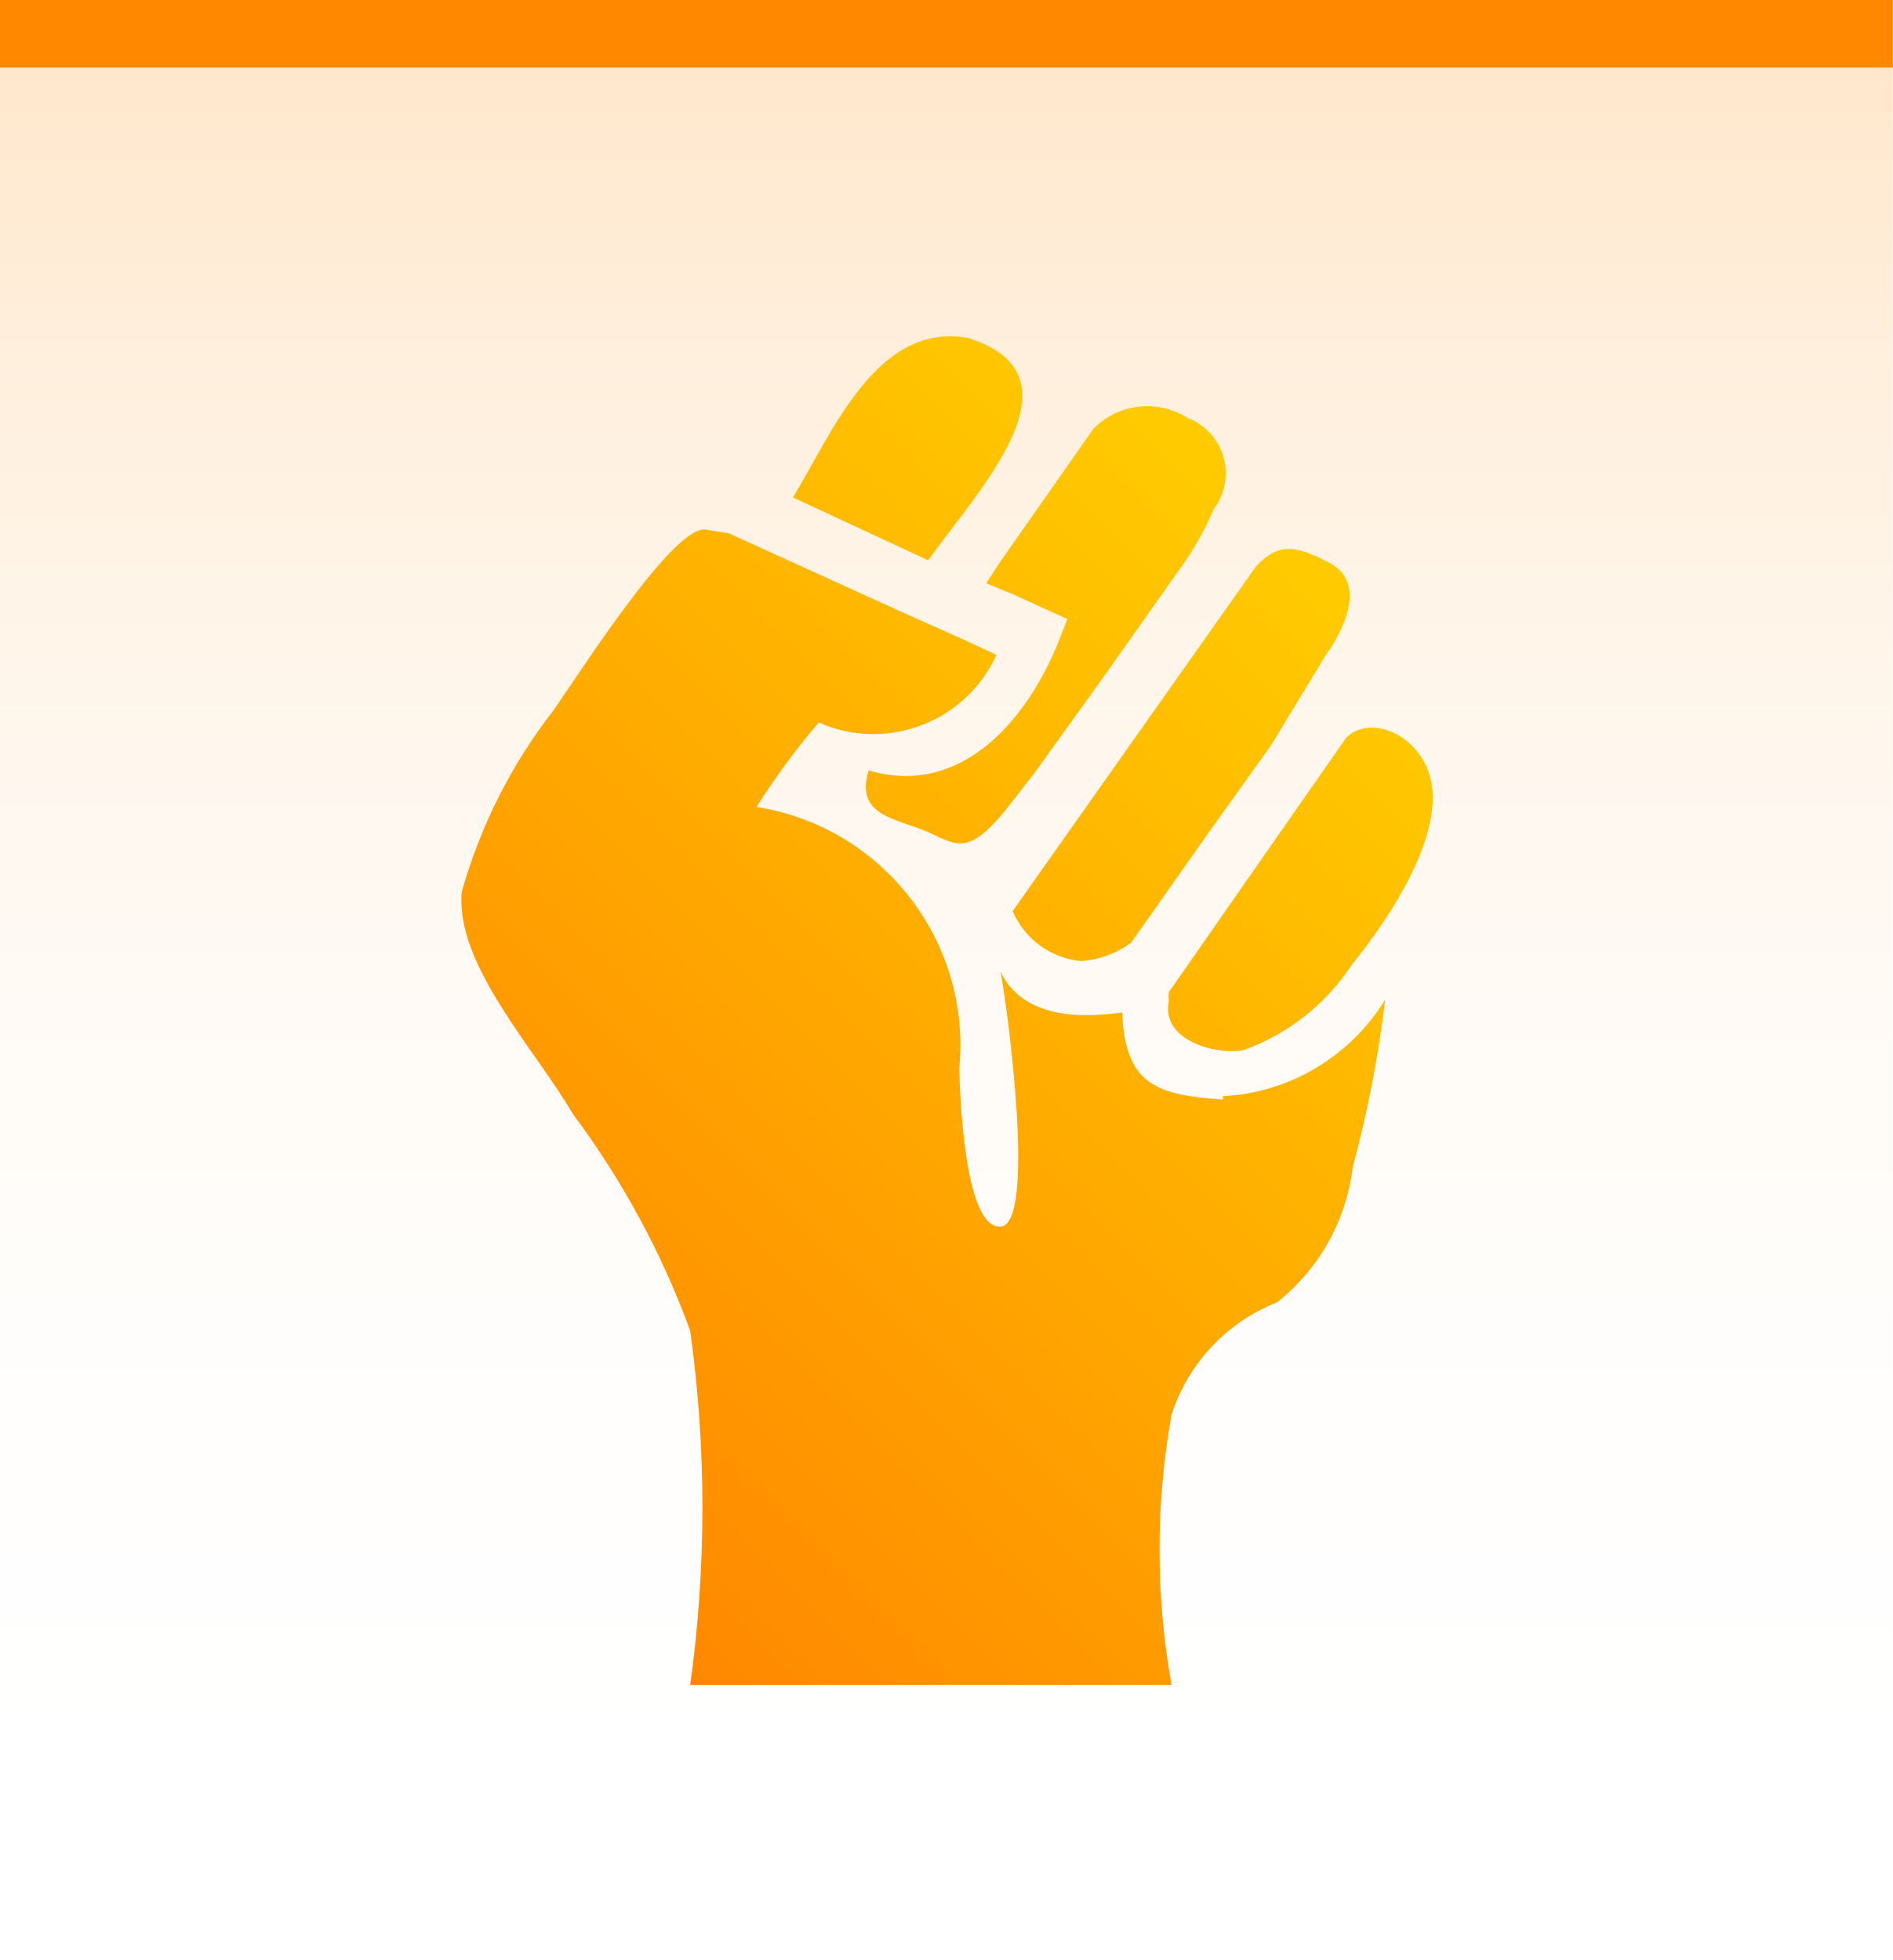
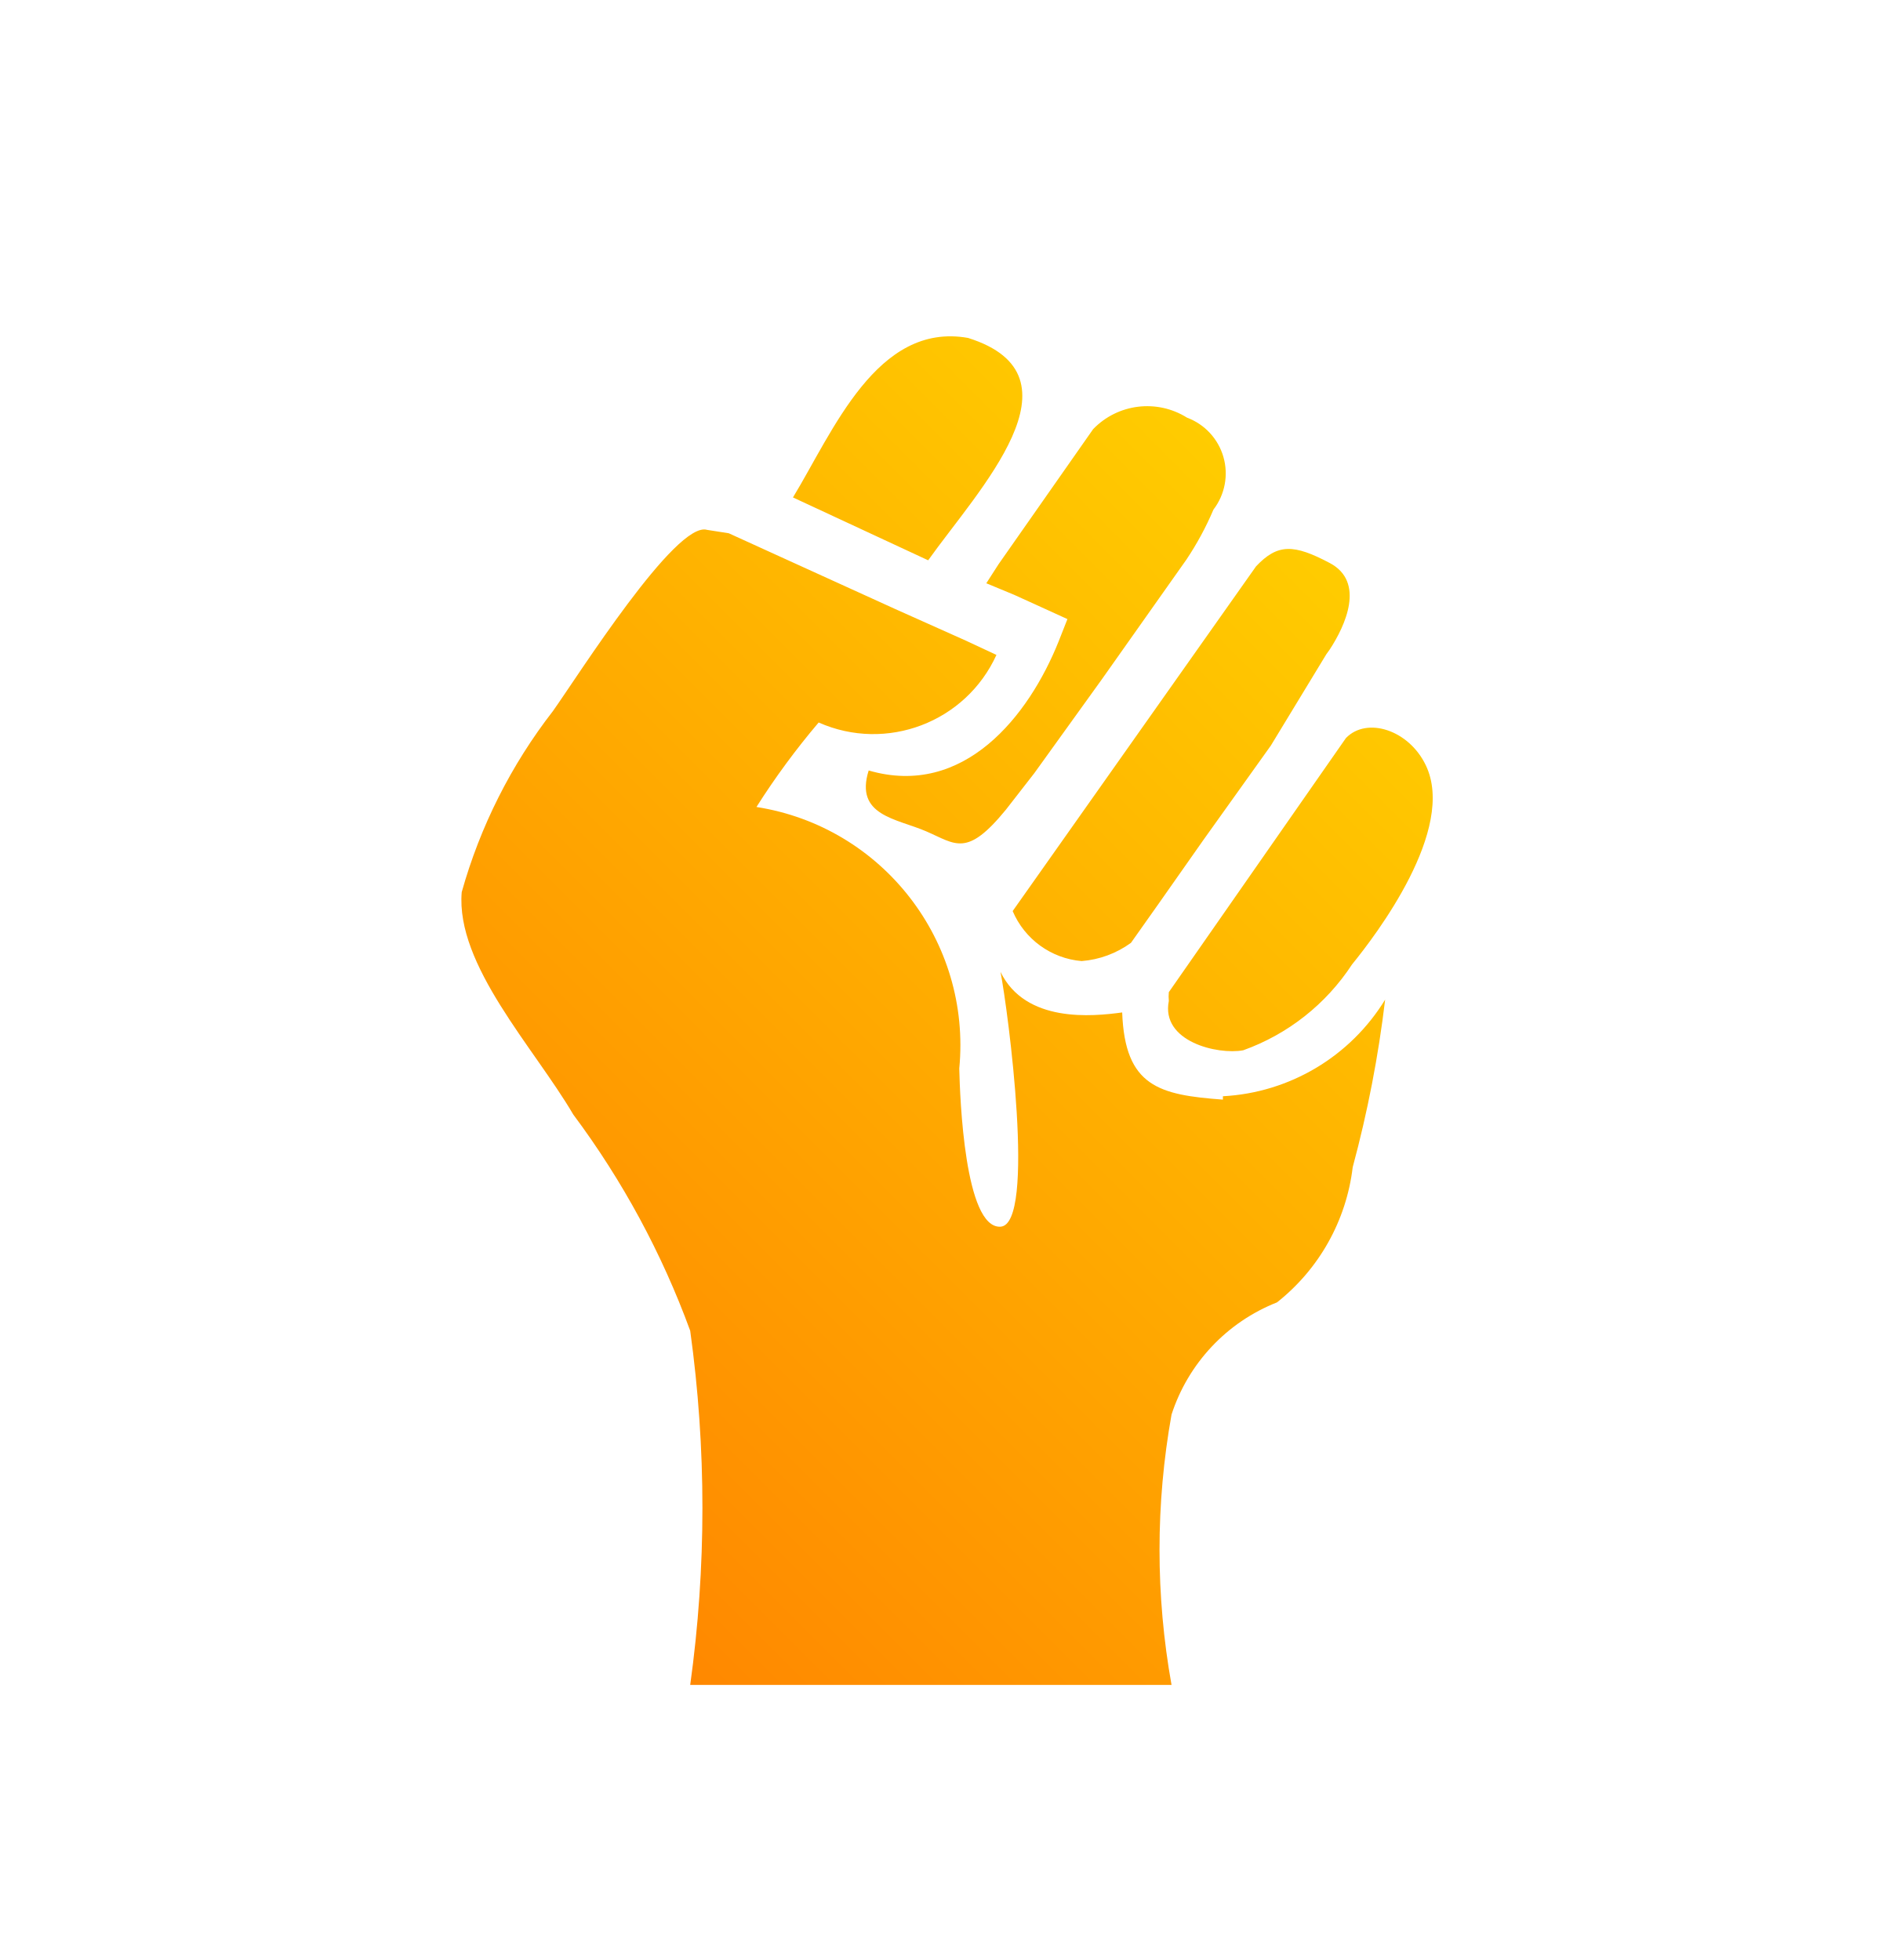
<svg xmlns="http://www.w3.org/2000/svg" xmlns:xlink="http://www.w3.org/1999/xlink" viewBox="0 0 28 29">
  <defs>
    <style>.cls-1{opacity:0.2;}.cls-2{fill:url(#Безымянный_градиент_134);}.cls-3{fill:url(#Безымянный_градиент_139);}.cls-4{fill:url(#Безымянный_градиент_26);}</style>
    <linearGradient id="Безымянный_градиент_134" x1="14" y1="29" x2="14" y2="1" gradientUnits="userSpaceOnUse">
      <stop offset="0" stop-color="#fff" />
      <stop offset="0.16" stop-color="#fffdfc" />
      <stop offset="0.29" stop-color="#fff9f2" />
      <stop offset="0.41" stop-color="#fff1e0" />
      <stop offset="0.52" stop-color="#ffe5c8" />
      <stop offset="0.63" stop-color="#ffd7a9" />
      <stop offset="0.74" stop-color="#ffc583" />
      <stop offset="0.84" stop-color="#ffb055" />
      <stop offset="0.94" stop-color="#ff9822" />
      <stop offset="1" stop-color="#f80" />
    </linearGradient>
    <linearGradient id="Безымянный_градиент_139" y1="0.5" x2="28" y2="0.5" gradientUnits="userSpaceOnUse">
      <stop offset="0" stop-color="#f80" />
      <stop offset="0.36" stop-color="#f80" />
    </linearGradient>
    <linearGradient id="Безымянный_градиент_26" x1="7.74" y1="22.44" x2="20.83" y2="9.35" gradientUnits="userSpaceOnUse">
      <stop offset="0" stop-color="#f80" />
      <stop offset="1" stop-color="#fc0" />
    </linearGradient>
    <symbol id="Новый_символ_9" data-name="Новый символ 9" viewBox="0 0 28 29">
-       <g class="cls-1">
-         <rect class="cls-2" y="1" width="28" height="28" />
-       </g>
-       <rect class="cls-3" width="28" height="1" />
      <path class="cls-4" d="M16,14.22a1.43,1.43,0,0,0,.73-.27l.41-.58.66-.94,1-1.4.82-1.35.05-.07c.23-.35.53-1,0-1.28s-.77-.29-1.09.05l-3.6,5.1A1.22,1.22,0,0,0,16,14.22Zm1.29.46a.65.65,0,0,0,0,.13c-.12.6.72.8,1.1.73A3.22,3.22,0,0,0,20,14.27c.35-.43,1.55-2,1.09-2.95-.25-.52-.87-.72-1.18-.4ZM14.32,5c-1.35-.24-2,1.39-2.59,2.36l2,.93C14.47,7.25,16.1,5.56,14.32,5Zm.27,3.63L15,8.8l.33.15.46.21-.13.33c-.44,1.1-1.4,2.32-2.81,1.91-.21.67.41.71.85.9s.6.39,1.18-.32l.42-.54.1-.14-.1.14,1-1.39h0l1.25-1.77a4.48,4.48,0,0,0,.4-.74.88.88,0,0,0-.39-1.36,1.11,1.11,0,0,0-1.39.17l-1.4,2Zm3.5,7.64c-.94-.07-1.45-.19-1.49-1.29-.44.06-1.43.16-1.8-.6.11.56.53,3.74,0,3.77s-.6-1.91-.61-2.34a3.57,3.57,0,0,0-3-3.87,11.16,11.16,0,0,1,.92-1.25,2,2,0,0,0,2.63-1l-.45-.21-1.05-.47-1.56-.71-.9-.41-.32-.05C10,7.7,8.55,10,8.18,10.52A7.81,7.81,0,0,0,6.83,13.2c-.09,1.08,1.07,2.3,1.65,3.29a12.58,12.58,0,0,1,1.73,3.2,19.08,19.08,0,0,1,0,5.24h7.12a11.34,11.34,0,0,1,0-4,2.67,2.67,0,0,1,1.56-1.66,3,3,0,0,0,1.12-2,17.43,17.43,0,0,0,.48-2.48A3,3,0,0,1,18.09,16.22Z" />
    </symbol>
  </defs>
  <g id="Слой_2" data-name="Слой 2">
    <g id="Слой_1-2" data-name="Слой 1">
      <use id="Новый_символ_9-3" data-name="Новый символ 9" width="28" height="29" xlink:href="#Новый_символ_9" />
    </g>
  </g>
</svg>
